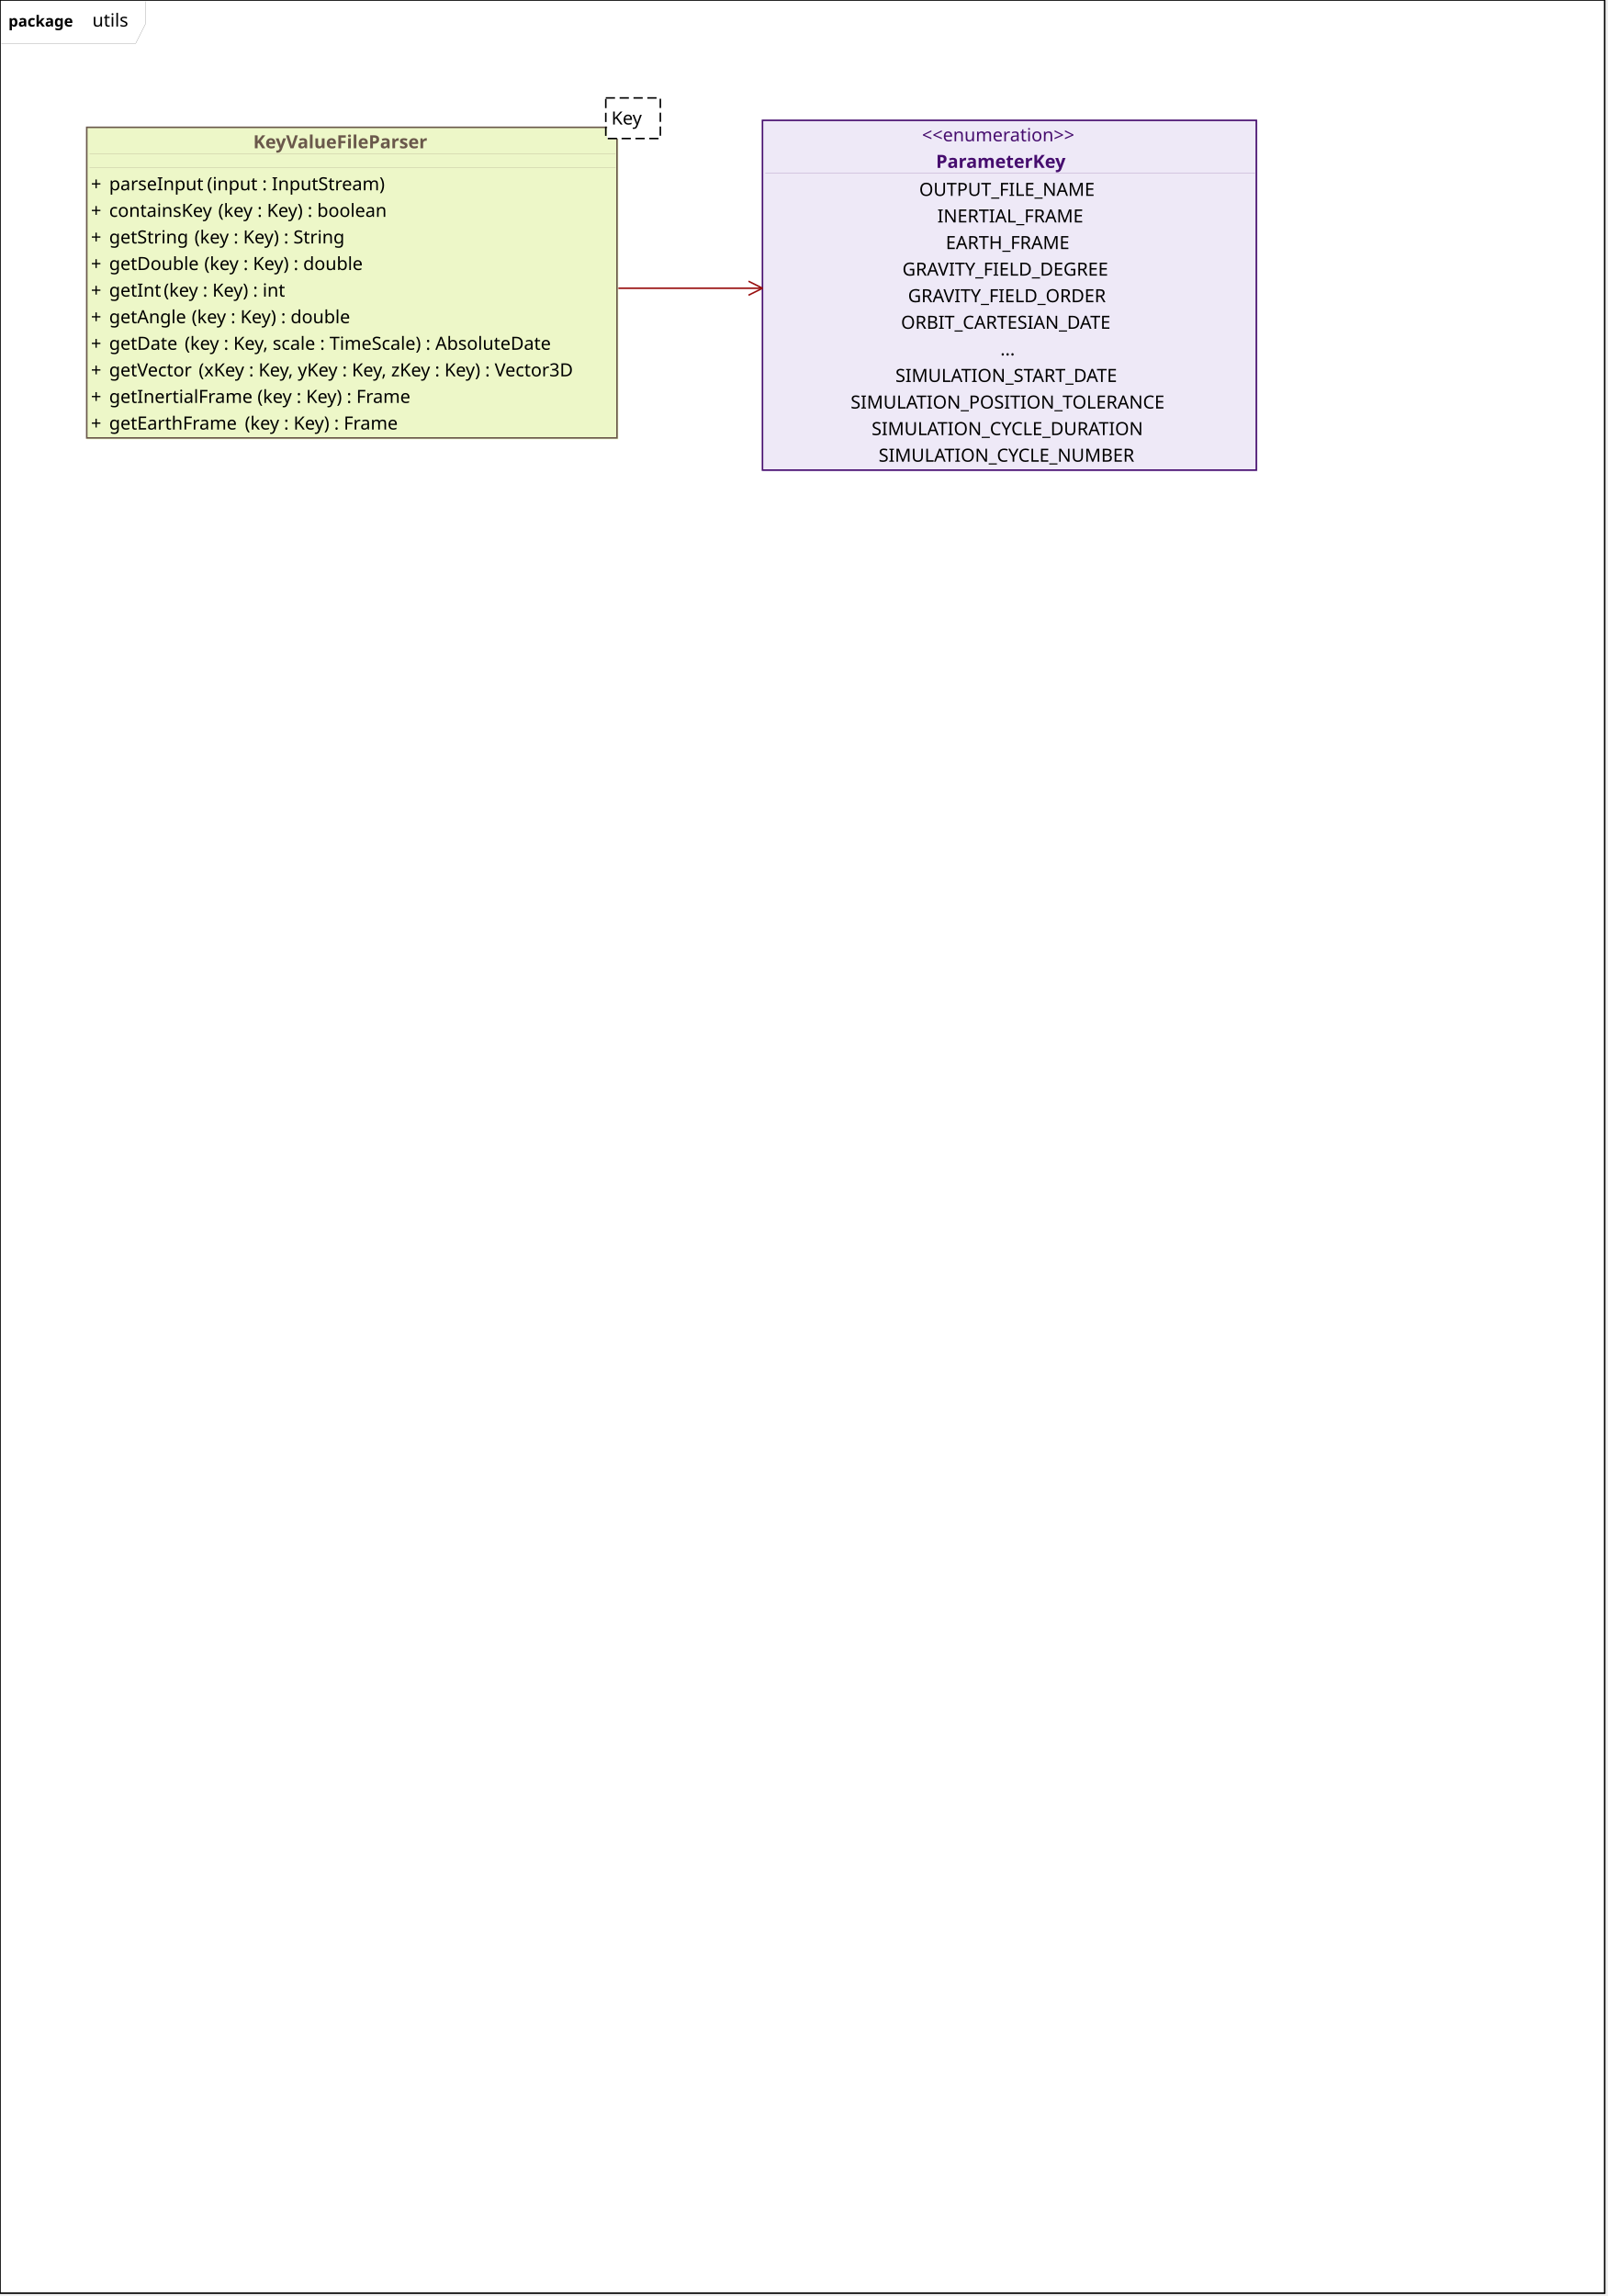
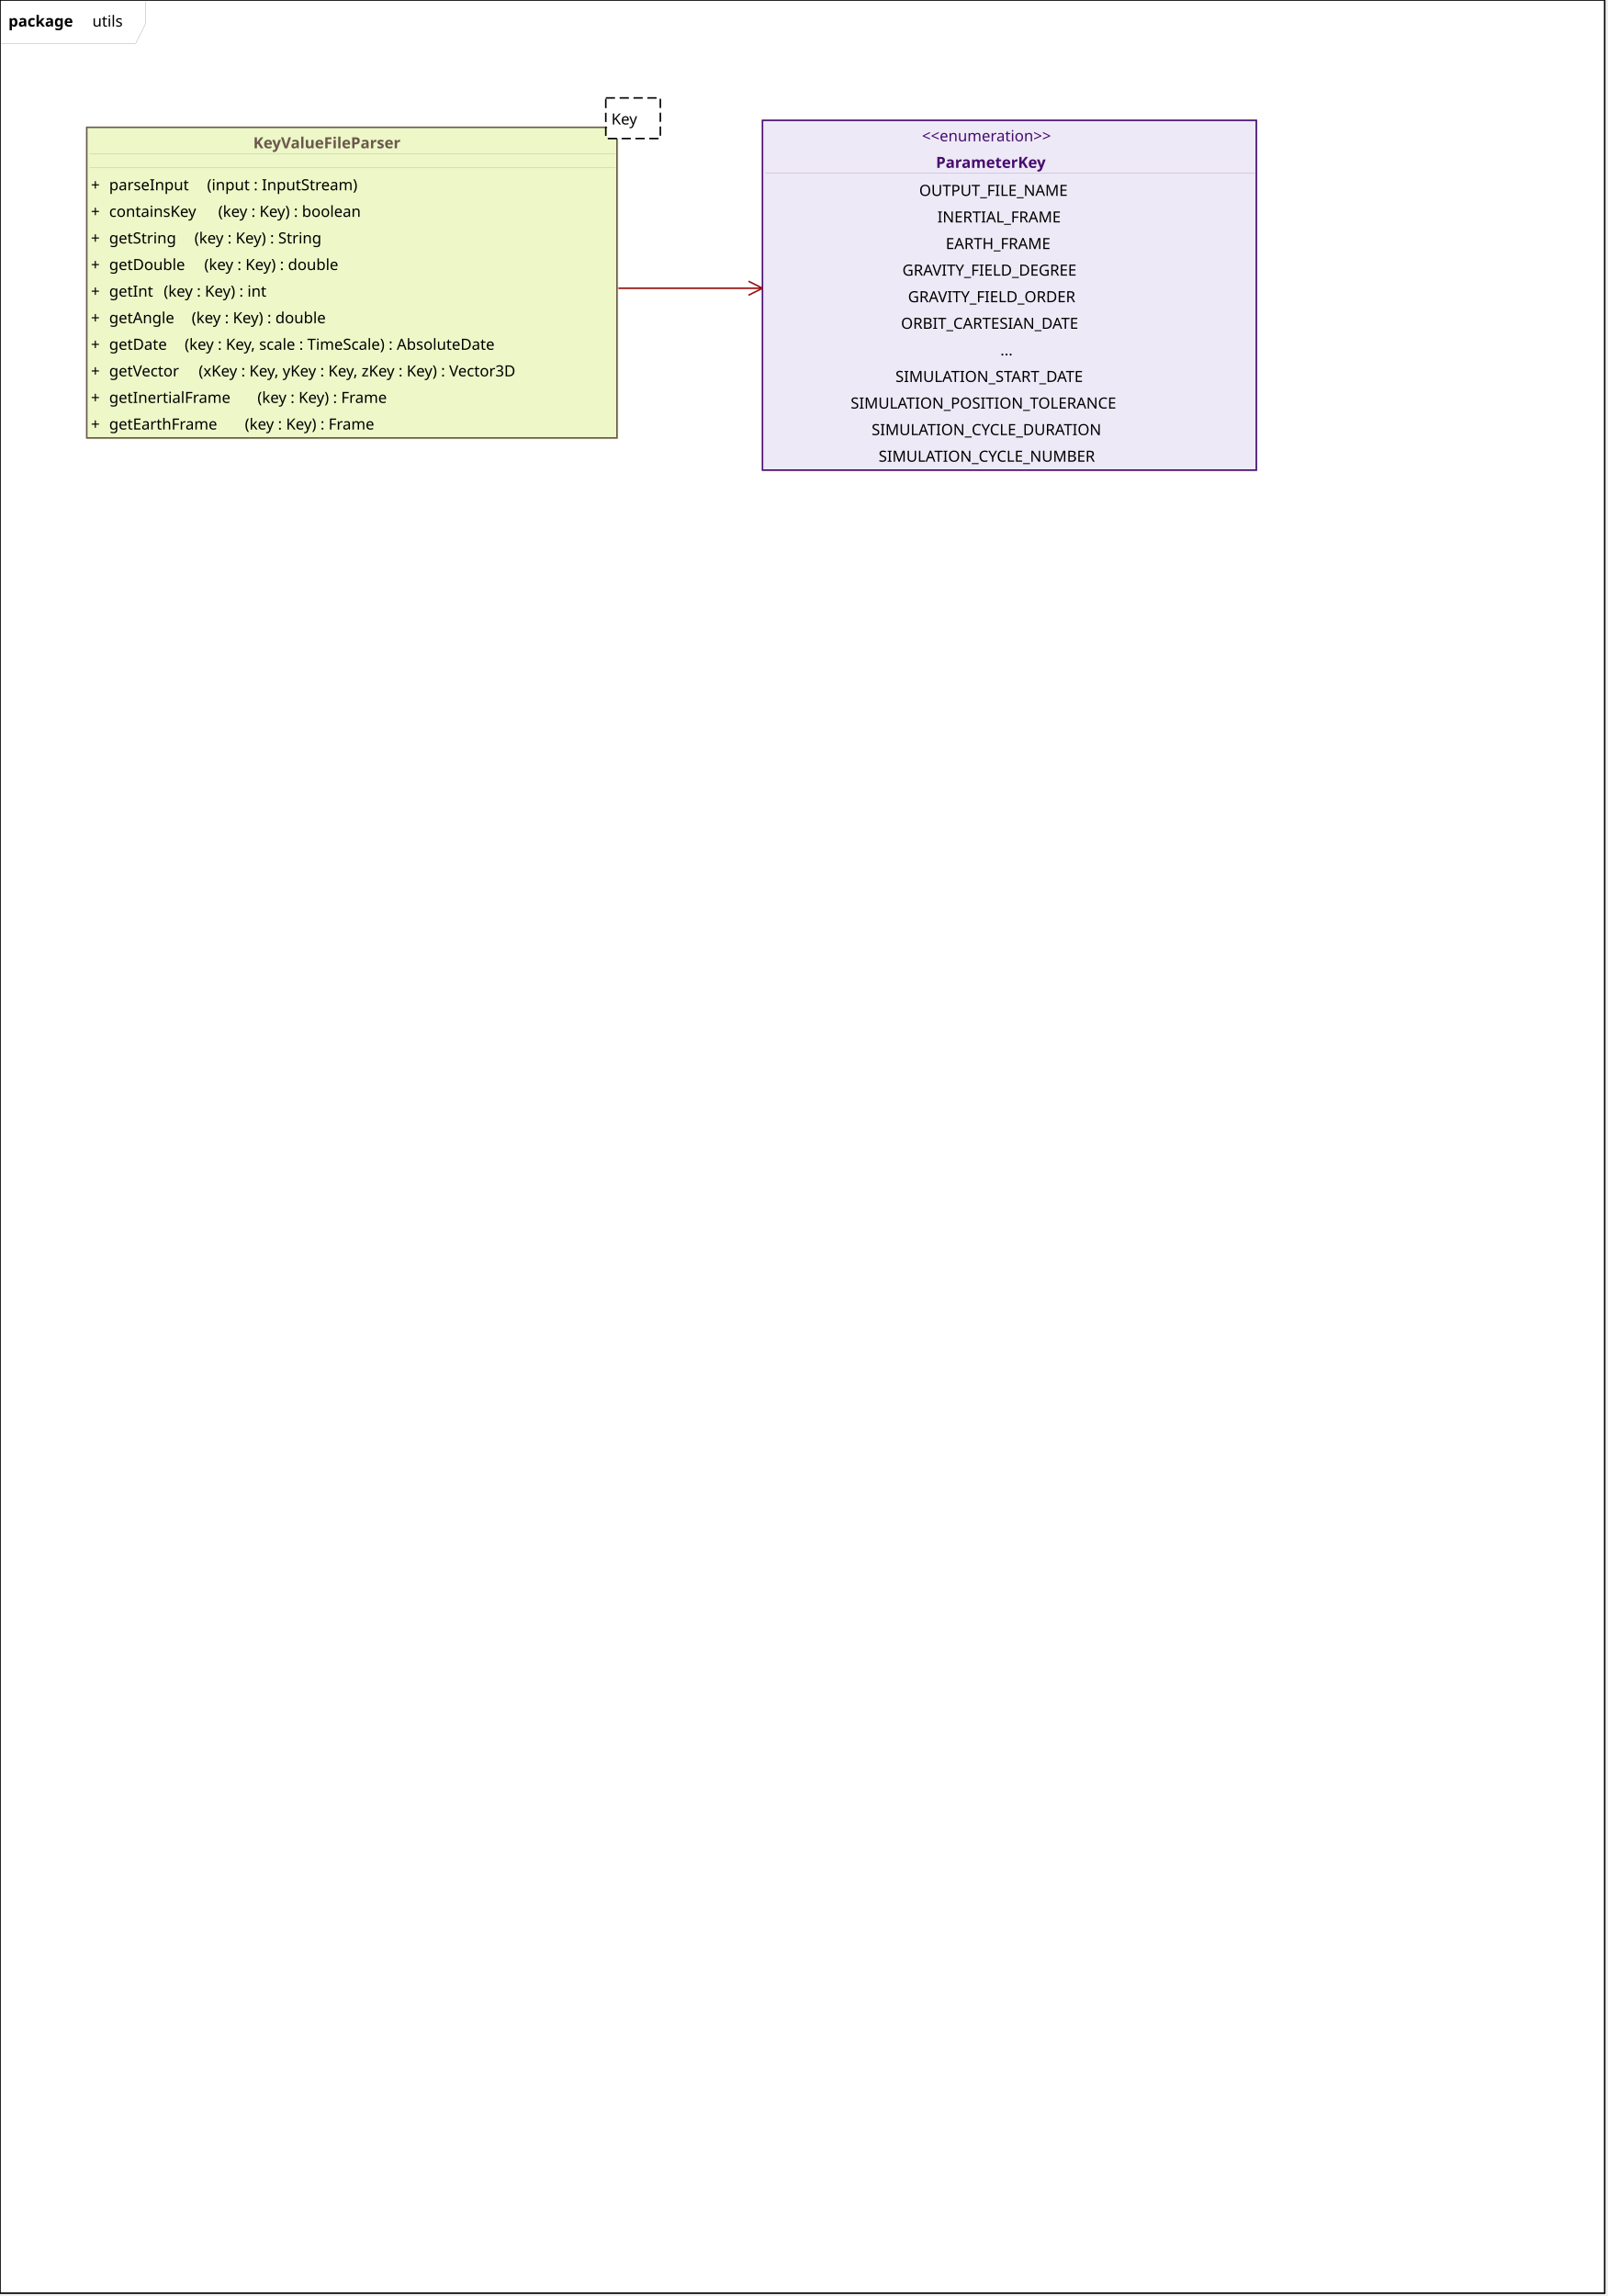
<svg stroke-dasharray="none" shape-rendering="auto" font-family="'Dialog'" width="1149" text-rendering="auto" fill-opacity="1" color-interpolation="auto" color-rendering="auto" font-size="12" fill="black" stroke="black" image-rendering="auto" stroke-miterlimit="10" stroke-linecap="square" stroke-linejoin="miter" font-style="normal" height="1641" stroke-width="1" stroke-dashoffset="0" font-weight="normal" stroke-opacity="1">
  <defs id="genericDefs" />
  <g>
    <defs id="defs1">
      <clipPath clipPathUnits="userSpaceOnUse" id="clipPath1">
        <path d="M-1 -1 L1149 -1 L1149 1641 L-1 1641 L-1 -1 Z" />
      </clipPath>
      <clipPath clipPathUnits="userSpaceOnUse" id="clipPath2">
        <path d="M5 7 L65 7 L65 22 L5 22 L5 7 Z" />
      </clipPath>
      <clipPath clipPathUnits="userSpaceOnUse" id="clipPath3">
        <path d="M65 5 L93 5 L93 24 L65 24 L65 5 Z" />
      </clipPath>
      <clipPath clipPathUnits="userSpaceOnUse" id="clipPath4">
        <path d="M61 90 L443 90 L443 315 L61 315 L61 90 Z" />
      </clipPath>
      <clipPath clipPathUnits="userSpaceOnUse" id="clipPath5">
        <path d="M180 92 L323 92 L323 111 L180 111 L180 92 Z" />
      </clipPath>
      <clipPath clipPathUnits="userSpaceOnUse" id="clipPath6">
        <path d="M63 109 L441 109 L441 121 L63 121 L63 109 Z" />
      </clipPath>
      <clipPath clipPathUnits="userSpaceOnUse" id="clipPath7">
        <path d="M64 122 L77 122 L77 141 L64 141 L64 122 Z" />
      </clipPath>
      <clipPath clipPathUnits="userSpaceOnUse" id="clipPath8">
        <path d="M77 122 L147 122 L147 141 L77 141 L77 122 Z" />
      </clipPath>
      <clipPath clipPathUnits="userSpaceOnUse" id="clipPath9">
        <path d="M147 122 L283 122 L283 141 L147 141 L147 122 Z" />
      </clipPath>
      <clipPath clipPathUnits="userSpaceOnUse" id="clipPath10">
        <path d="M64 141 L77 141 L77 160 L64 160 L64 141 Z" />
      </clipPath>
      <clipPath clipPathUnits="userSpaceOnUse" id="clipPath11">
        <path d="M77 141 L155 141 L155 160 L77 160 L77 141 Z" />
      </clipPath>
      <clipPath clipPathUnits="userSpaceOnUse" id="clipPath12">
        <path d="M155 141 L286 141 L286 160 L155 160 L155 141 Z" />
      </clipPath>
      <clipPath clipPathUnits="userSpaceOnUse" id="clipPath13">
        <path d="M64 160 L77 160 L77 179 L64 179 L64 160 Z" />
      </clipPath>
      <clipPath clipPathUnits="userSpaceOnUse" id="clipPath14">
        <path d="M77 160 L138 160 L138 179 L77 179 L77 160 Z" />
      </clipPath>
      <clipPath clipPathUnits="userSpaceOnUse" id="clipPath15">
        <path d="M138 160 L256 160 L256 179 L138 179 L138 160 Z" />
      </clipPath>
      <clipPath clipPathUnits="userSpaceOnUse" id="clipPath16">
        <path d="M64 179 L77 179 L77 198 L64 198 L64 179 Z" />
      </clipPath>
      <clipPath clipPathUnits="userSpaceOnUse" id="clipPath17">
        <path d="M77 179 L145 179 L145 198 L77 198 L77 179 Z" />
      </clipPath>
      <clipPath clipPathUnits="userSpaceOnUse" id="clipPath18">
        <path d="M145 179 L268 179 L268 198 L145 198 L145 179 Z" />
      </clipPath>
      <clipPath clipPathUnits="userSpaceOnUse" id="clipPath19">
        <path d="M64 198 L77 198 L77 217 L64 217 L64 198 Z" />
      </clipPath>
      <clipPath clipPathUnits="userSpaceOnUse" id="clipPath20">
        <path d="M77 198 L116 198 L116 217 L77 217 L77 198 Z" />
      </clipPath>
      <clipPath clipPathUnits="userSpaceOnUse" id="clipPath21">
        <path d="M116 198 L212 198 L212 217 L116 217 L116 198 Z" />
      </clipPath>
      <clipPath clipPathUnits="userSpaceOnUse" id="clipPath22">
        <path d="M64 217 L77 217 L77 236 L64 236 L64 217 Z" />
      </clipPath>
      <clipPath clipPathUnits="userSpaceOnUse" id="clipPath23">
        <path d="M77 217 L136 217 L136 236 L77 236 L77 217 Z" />
      </clipPath>
      <clipPath clipPathUnits="userSpaceOnUse" id="clipPath24">
        <path d="M136 217 L259 217 L259 236 L136 236 L136 217 Z" />
      </clipPath>
      <clipPath clipPathUnits="userSpaceOnUse" id="clipPath25">
        <path d="M64 236 L77 236 L77 255 L64 255 L64 236 Z" />
      </clipPath>
      <clipPath clipPathUnits="userSpaceOnUse" id="clipPath26">
        <path d="M77 236 L131 236 L131 255 L77 255 L77 236 Z" />
      </clipPath>
      <clipPath clipPathUnits="userSpaceOnUse" id="clipPath27">
        <path d="M131 236 L417 236 L417 255 L131 255 L131 236 Z" />
      </clipPath>
      <clipPath clipPathUnits="userSpaceOnUse" id="clipPath28">
        <path d="M64 255 L77 255 L77 274 L64 274 L64 255 Z" />
      </clipPath>
      <clipPath clipPathUnits="userSpaceOnUse" id="clipPath29">
        <path d="M77 255 L141 255 L141 274 L77 274 L77 255 Z" />
      </clipPath>
      <clipPath clipPathUnits="userSpaceOnUse" id="clipPath30">
        <path d="M141 255 L429 255 L429 274 L141 274 L141 255 Z" />
      </clipPath>
      <clipPath clipPathUnits="userSpaceOnUse" id="clipPath31">
        <path d="M64 274 L77 274 L77 293 L64 293 L64 274 Z" />
      </clipPath>
      <clipPath clipPathUnits="userSpaceOnUse" id="clipPath32">
        <path d="M77 274 L183 274 L183 293 L77 293 L77 274 Z" />
      </clipPath>
      <clipPath clipPathUnits="userSpaceOnUse" id="clipPath33">
        <path d="M183 274 L303 274 L303 293 L183 293 L183 274 Z" />
      </clipPath>
      <clipPath clipPathUnits="userSpaceOnUse" id="clipPath34">
        <path d="M64 293 L77 293 L77 312 L64 312 L64 293 Z" />
      </clipPath>
      <clipPath clipPathUnits="userSpaceOnUse" id="clipPath35">
        <path d="M77 293 L174 293 L174 312 L77 312 L77 293 Z" />
      </clipPath>
      <clipPath clipPathUnits="userSpaceOnUse" id="clipPath36">
        <path d="M174 293 L294 293 L294 312 L174 312 L174 293 Z" />
      </clipPath>
      <clipPath clipPathUnits="userSpaceOnUse" id="clipPath37">
        <path d="M63 119 L441 119 L441 313 L63 313 L63 119 Z" />
      </clipPath>
      <clipPath clipPathUnits="userSpaceOnUse" id="clipPath38">
        <path d="M544 85 L900 85 L900 338 L544 338 L544 85 Z" />
      </clipPath>
      <clipPath clipPathUnits="userSpaceOnUse" id="clipPath39">
        <path d="M658 87 L786 87 L786 106 L658 106 L658 87 Z" />
      </clipPath>
      <clipPath clipPathUnits="userSpaceOnUse" id="clipPath40">
        <path d="M668 106 L775 106 L775 125 L668 125 L668 106 Z" />
      </clipPath>
      <clipPath clipPathUnits="userSpaceOnUse" id="clipPath41">
        <path d="M656 126 L787 126 L787 145 L656 145 L656 126 Z" />
      </clipPath>
      <clipPath clipPathUnits="userSpaceOnUse" id="clipPath42">
        <path d="M669 145 L774 145 L774 164 L669 164 L669 145 Z" />
      </clipPath>
      <clipPath clipPathUnits="userSpaceOnUse" id="clipPath43">
        <path d="M675 164 L767 164 L767 183 L675 183 L675 164 Z" />
      </clipPath>
      <clipPath clipPathUnits="userSpaceOnUse" id="clipPath44">
        <path d="M644 183 L798 183 L798 202 L644 202 L644 183 Z" />
      </clipPath>
      <clipPath clipPathUnits="userSpaceOnUse" id="clipPath45">
        <path d="M648 202 L794 202 L794 221 L648 221 L648 202 Z" />
      </clipPath>
      <clipPath clipPathUnits="userSpaceOnUse" id="clipPath46">
        <path d="M643 221 L800 221 L800 240 L643 240 L643 221 Z" />
      </clipPath>
      <clipPath clipPathUnits="userSpaceOnUse" id="clipPath47">
        <path d="M714 240 L728 240 L728 259 L714 259 L714 240 Z" />
      </clipPath>
      <clipPath clipPathUnits="userSpaceOnUse" id="clipPath48">
        <path d="M639 259 L804 259 L804 278 L639 278 L639 259 Z" />
      </clipPath>
      <clipPath clipPathUnits="userSpaceOnUse" id="clipPath49">
        <path d="M607 278 L836 278 L836 297 L607 297 L607 278 Z" />
      </clipPath>
      <clipPath clipPathUnits="userSpaceOnUse" id="clipPath50">
        <path d="M622 297 L820 297 L820 316 L622 316 L622 297 Z" />
      </clipPath>
      <clipPath clipPathUnits="userSpaceOnUse" id="clipPath51">
        <path d="M627 316 L816 316 L816 335 L627 335 L627 316 Z" />
      </clipPath>
      <clipPath clipPathUnits="userSpaceOnUse" id="clipPath52">
        <path d="M546 123 L898 123 L898 336 L546 336 L546 123 Z" />
      </clipPath>
      <clipPath clipPathUnits="userSpaceOnUse" id="clipPath53">
        <path d="M432 69 L474 69 L474 101 L432 101 L432 69 Z" />
      </clipPath>
      <clipPath clipPathUnits="userSpaceOnUse" id="clipPath54">
        <path d="M436 75 L460 75 L460 94 L436 94 L436 75 Z" />
      </clipPath>
      <clipPath clipPathUnits="userSpaceOnUse" id="clipPath55">
        <path d="M329 165 L658 165 L658 247 L329 247 L329 165 Z" />
      </clipPath>
      <clipPath clipPathUnits="userSpaceOnUse" id="clipPath56">
        <path d="M534 200 L547 200 L547 213 L534 213 L534 200 Z" />
      </clipPath>
    </defs>
    <g font-size="11" fill="white" stroke-linejoin="round" stroke="white" stroke-width="0" stroke-miterlimit="0">
      <rect x="0" y="0" clip-path="url(#clipPath1)" width="1148" height="1640" stroke="none" />
    </g>
    <g stroke-width="0.1" font-size="11" stroke-linecap="butt">
      <line clip-path="url(#clipPath1)" fill="none" x1="1" x2="97" y1="31" y2="31" />
      <line clip-path="url(#clipPath1)" fill="none" x1="97" x2="104" y1="31" y2="17" />
      <line clip-path="url(#clipPath1)" fill="none" x1="104" x2="104" y1="17" y2="1" />
      <text x="6" y="19" clip-path="url(#clipPath2)" stroke="none" font-weight="bold" xml:space="preserve">package </text>
-       <text font-size="13" x="66" y="19" clip-path="url(#clipPath3)" stroke="none" xml:space="preserve">utils</text>
+       <text font-size="11" x="66" y="19" clip-path="url(#clipPath3)" stroke="none" xml:space="preserve">utils</text>
      <rect x="62" y="91" clip-path="url(#clipPath4)" fill="rgb(237,247,200)" width="380" height="223" stroke="none" />
    </g>
-     <g font-size="13" stroke-linecap="butt" fill="rgb(106,88,75)" stroke="rgb(106,88,75)" font-weight="bold" stroke-width="0.1">
+     <g font-size="11" stroke-linecap="butt" fill="rgb(106,88,75)" stroke="rgb(106,88,75)" font-weight="bold" stroke-width="0.1">
      <text xml:space="preserve" x="181" y="106" clip-path="url(#clipPath5)" stroke="none">KeyValueFileParser</text>
      <line clip-path="url(#clipPath6)" fill="none" x1="64" x2="440" y1="110" y2="110" />
      <text x="65" y="136" clip-path="url(#clipPath7)" fill="black" stroke="none" font-weight="normal" xml:space="preserve">+</text>
      <text x="78" y="136" clip-path="url(#clipPath8)" fill="black" stroke="none" font-weight="normal" xml:space="preserve">parseInput</text>
      <text x="148" y="136" clip-path="url(#clipPath9)" fill="black" stroke="none" font-weight="normal" xml:space="preserve">(input : InputStream)</text>
      <text x="65" y="155" clip-path="url(#clipPath10)" fill="black" stroke="none" font-weight="normal" xml:space="preserve">+</text>
      <text x="78" y="155" clip-path="url(#clipPath11)" fill="black" stroke="none" font-weight="normal" xml:space="preserve">containsKey</text>
      <text x="156" y="155" clip-path="url(#clipPath12)" fill="black" stroke="none" font-weight="normal" xml:space="preserve">(key : Key) : boolean</text>
      <text x="65" y="174" clip-path="url(#clipPath13)" fill="black" stroke="none" font-weight="normal" xml:space="preserve">+</text>
      <text x="78" y="174" clip-path="url(#clipPath14)" fill="black" stroke="none" font-weight="normal" xml:space="preserve">getString</text>
      <text x="139" y="174" clip-path="url(#clipPath15)" fill="black" stroke="none" font-weight="normal" xml:space="preserve">(key : Key) : String</text>
      <text x="65" y="193" clip-path="url(#clipPath16)" fill="black" stroke="none" font-weight="normal" xml:space="preserve">+</text>
      <text x="78" y="193" clip-path="url(#clipPath17)" fill="black" stroke="none" font-weight="normal" xml:space="preserve">getDouble</text>
      <text x="146" y="193" clip-path="url(#clipPath18)" fill="black" stroke="none" font-weight="normal" xml:space="preserve">(key : Key) : double</text>
      <text x="65" y="212" clip-path="url(#clipPath19)" fill="black" stroke="none" font-weight="normal" xml:space="preserve">+</text>
      <text x="78" y="212" clip-path="url(#clipPath20)" fill="black" stroke="none" font-weight="normal" xml:space="preserve">getInt</text>
      <text x="117" y="212" clip-path="url(#clipPath21)" fill="black" stroke="none" font-weight="normal" xml:space="preserve">(key : Key) : int</text>
      <text x="65" y="231" clip-path="url(#clipPath22)" fill="black" stroke="none" font-weight="normal" xml:space="preserve">+</text>
      <text x="78" y="231" clip-path="url(#clipPath23)" fill="black" stroke="none" font-weight="normal" xml:space="preserve">getAngle</text>
      <text x="137" y="231" clip-path="url(#clipPath24)" fill="black" stroke="none" font-weight="normal" xml:space="preserve">(key : Key) : double</text>
      <text x="65" y="250" clip-path="url(#clipPath25)" fill="black" stroke="none" font-weight="normal" xml:space="preserve">+</text>
      <text x="78" y="250" clip-path="url(#clipPath26)" fill="black" stroke="none" font-weight="normal" xml:space="preserve">getDate</text>
      <text x="132" y="250" clip-path="url(#clipPath27)" fill="black" stroke="none" font-weight="normal" xml:space="preserve">(key : Key, scale : TimeScale) : AbsoluteDate</text>
      <text x="65" y="269" clip-path="url(#clipPath28)" fill="black" stroke="none" font-weight="normal" xml:space="preserve">+</text>
      <text x="78" y="269" clip-path="url(#clipPath29)" fill="black" stroke="none" font-weight="normal" xml:space="preserve">getVector</text>
      <text x="142" y="269" clip-path="url(#clipPath30)" fill="black" stroke="none" font-weight="normal" xml:space="preserve">(xKey : Key, yKey : Key, zKey : Key) : Vector3D</text>
      <text x="65" y="288" clip-path="url(#clipPath31)" fill="black" stroke="none" font-weight="normal" xml:space="preserve">+</text>
      <text x="78" y="288" clip-path="url(#clipPath32)" fill="black" stroke="none" font-weight="normal" xml:space="preserve">getInertialFrame</text>
      <text x="184" y="288" clip-path="url(#clipPath33)" fill="black" stroke="none" font-weight="normal" xml:space="preserve">(key : Key) : Frame</text>
      <text x="65" y="307" clip-path="url(#clipPath34)" fill="black" stroke="none" font-weight="normal" xml:space="preserve">+</text>
      <text x="78" y="307" clip-path="url(#clipPath35)" fill="black" stroke="none" font-weight="normal" xml:space="preserve">getEarthFrame</text>
      <text x="175" y="307" clip-path="url(#clipPath36)" fill="black" stroke="none" font-weight="normal" xml:space="preserve">(key : Key) : Frame</text>
      <line clip-path="url(#clipPath37)" fill="none" x1="64" x2="440" y1="120" y2="120" />
      <rect x="62" y="91" clip-path="url(#clipPath4)" fill="none" width="379" height="222" stroke-width="1.1" />
    </g>
    <g fill="rgb(238,233,247)" stroke-width="1.1" font-size="11" stroke-linecap="butt" stroke="rgb(238,233,247)">
      <rect x="545" y="86" clip-path="url(#clipPath38)" width="354" height="251" stroke="none" />
-       <text font-size="13" x="659" y="101" clip-path="url(#clipPath39)" fill="rgb(70,13,110)" stroke="none" xml:space="preserve">&lt;&lt;enumeration&gt;&gt;</text>
-     </g>
-     <g font-size="13" stroke-linecap="butt" fill="rgb(70,13,110)" stroke="rgb(70,13,110)" font-weight="bold" stroke-width="1.1">
+       <text font-size="11" x="659" y="101" clip-path="url(#clipPath39)" fill="rgb(70,13,110)" stroke="none" xml:space="preserve">&lt;&lt;enumeration&gt;&gt;</text>
+     </g>
+     <g font-size="11" stroke-linecap="butt" fill="rgb(70,13,110)" stroke="rgb(70,13,110)" font-weight="bold" stroke-width="1.1">
      <text xml:space="preserve" x="669" y="120" clip-path="url(#clipPath40)" stroke="none">ParameterKey</text>
      <text x="657" y="140" clip-path="url(#clipPath41)" fill="black" stroke="none" font-weight="normal" xml:space="preserve">OUTPUT_FILE_NAME</text>
      <text x="670" y="159" clip-path="url(#clipPath42)" fill="black" stroke="none" font-weight="normal" xml:space="preserve">INERTIAL_FRAME</text>
      <text x="676" y="178" clip-path="url(#clipPath43)" fill="black" stroke="none" font-weight="normal" xml:space="preserve">EARTH_FRAME</text>
      <text x="645" y="197" clip-path="url(#clipPath44)" fill="black" stroke="none" font-weight="normal" xml:space="preserve">GRAVITY_FIELD_DEGREE</text>
      <text x="649" y="216" clip-path="url(#clipPath45)" fill="black" stroke="none" font-weight="normal" xml:space="preserve">GRAVITY_FIELD_ORDER</text>
      <text x="644" y="235" clip-path="url(#clipPath46)" fill="black" stroke="none" font-weight="normal" xml:space="preserve">ORBIT_CARTESIAN_DATE</text>
      <text x="715" y="254" clip-path="url(#clipPath47)" fill="black" stroke="none" font-weight="normal" xml:space="preserve">...</text>
      <text x="640" y="273" clip-path="url(#clipPath48)" fill="black" stroke="none" font-weight="normal" xml:space="preserve">SIMULATION_START_DATE</text>
      <text x="608" y="292" clip-path="url(#clipPath49)" fill="black" stroke="none" font-weight="normal" xml:space="preserve">SIMULATION_POSITION_TOLERANCE</text>
      <text x="623" y="311" clip-path="url(#clipPath50)" fill="black" stroke="none" font-weight="normal" xml:space="preserve">SIMULATION_CYCLE_DURATION</text>
      <text x="628" y="330" clip-path="url(#clipPath51)" fill="black" stroke="none" font-weight="normal" xml:space="preserve">SIMULATION_CYCLE_NUMBER</text>
      <line clip-path="url(#clipPath52)" fill="none" x1="547" x2="897" y1="124" y2="124" stroke-width="0.1" />
      <rect x="545" y="86" clip-path="url(#clipPath38)" fill="none" width="353" height="250" />
    </g>
    <g fill="white" stroke-width="1.1" font-size="11" stroke-linecap="butt" stroke="white">
      <rect x="434" y="71" clip-path="url(#clipPath53)" width="38" height="28" stroke="none" />
      <rect x="433" y="70" clip-path="url(#clipPath53)" fill="none" width="39" stroke-dasharray="6.6,3.3" height="29" stroke="black" />
    </g>
-     <g stroke-width="1.1" stroke-dasharray="6.6,3.3" font-size="13" stroke-linecap="butt">
+     <g stroke-width="1.1" stroke-dasharray="6.6,3.3" font-size="11" stroke-linecap="butt">
      <text xml:space="preserve" x="437" y="89" clip-path="url(#clipPath54)" stroke="none">Key</text>
      <rect x="0" y="0" clip-path="url(#clipPath1)" fill="none" width="1147" stroke-dasharray="none" height="1639" />
      <line clip-path="url(#clipPath55)" fill="none" x1="442" x2="545" y1="206" y2="206" stroke-dasharray="none" stroke="rgb(153,15,15)" />
      <line clip-path="url(#clipPath56)" fill="none" x1="535" x2="545" y1="211" y2="206" stroke-dasharray="none" stroke="rgb(153,15,15)" />
      <line clip-path="url(#clipPath56)" fill="none" x1="545" x2="535" y1="206" y2="201" stroke-dasharray="none" stroke="rgb(153,15,15)" />
    </g>
  </g>
</svg>
